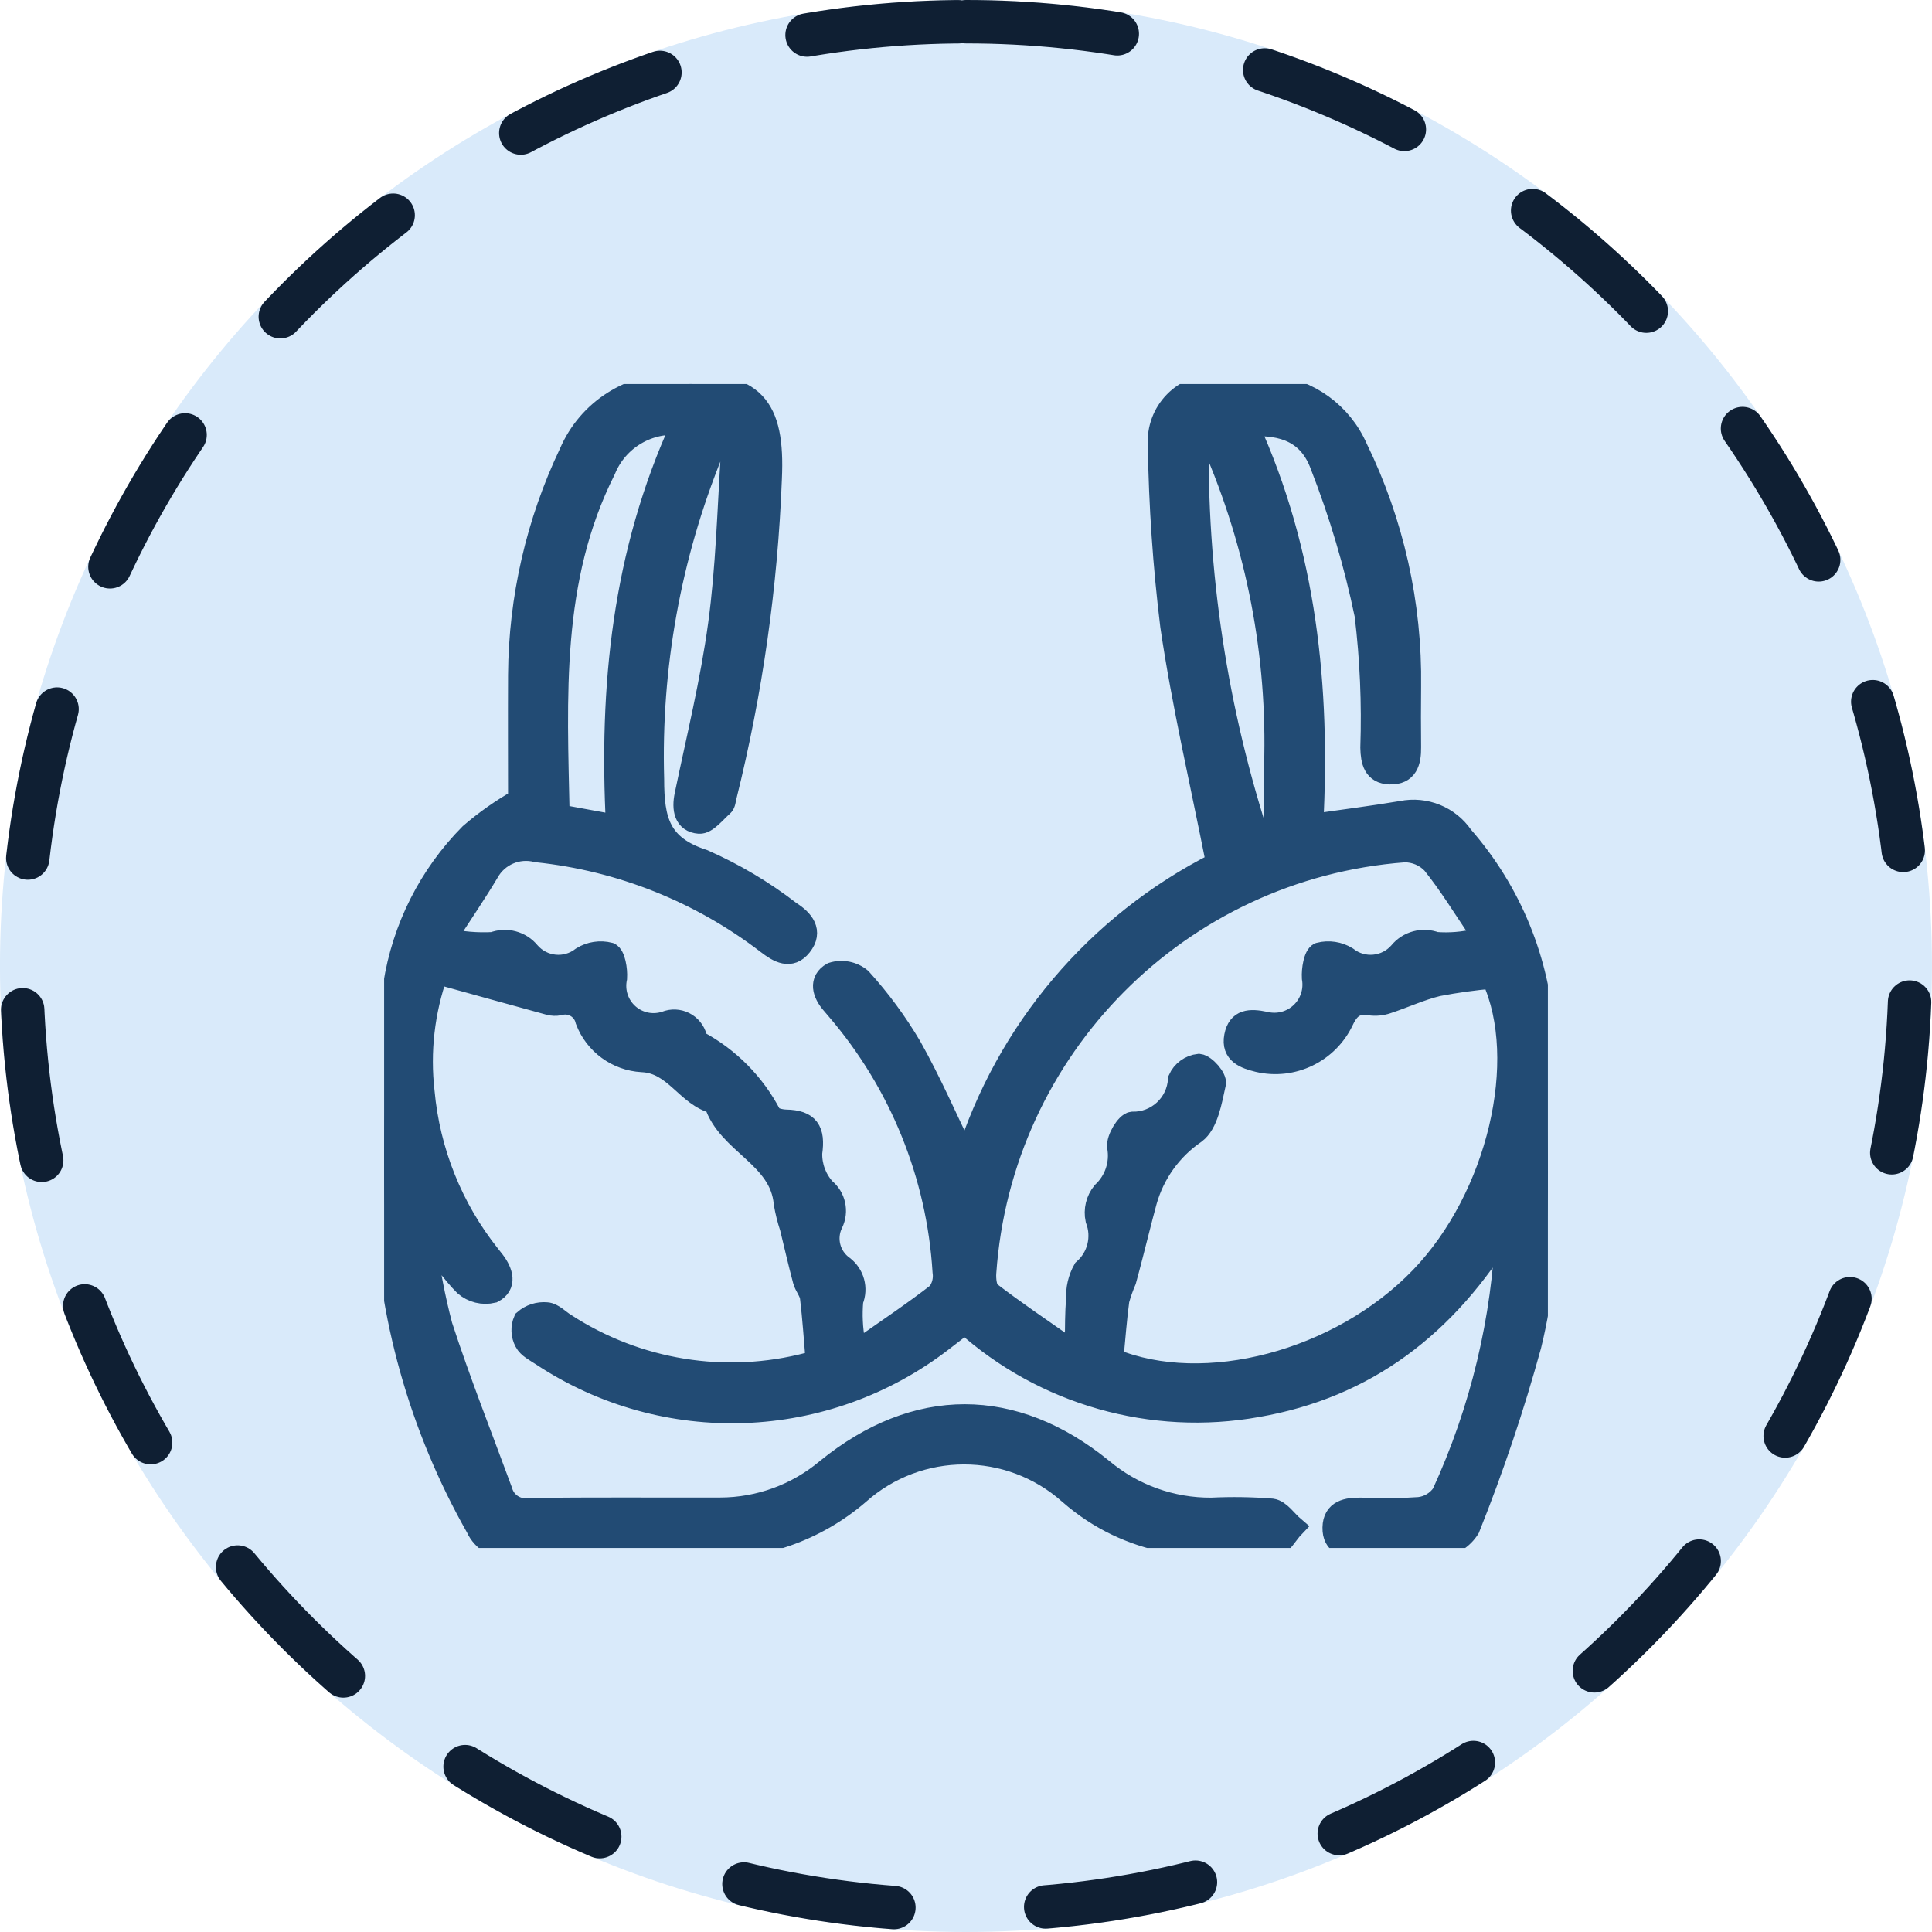
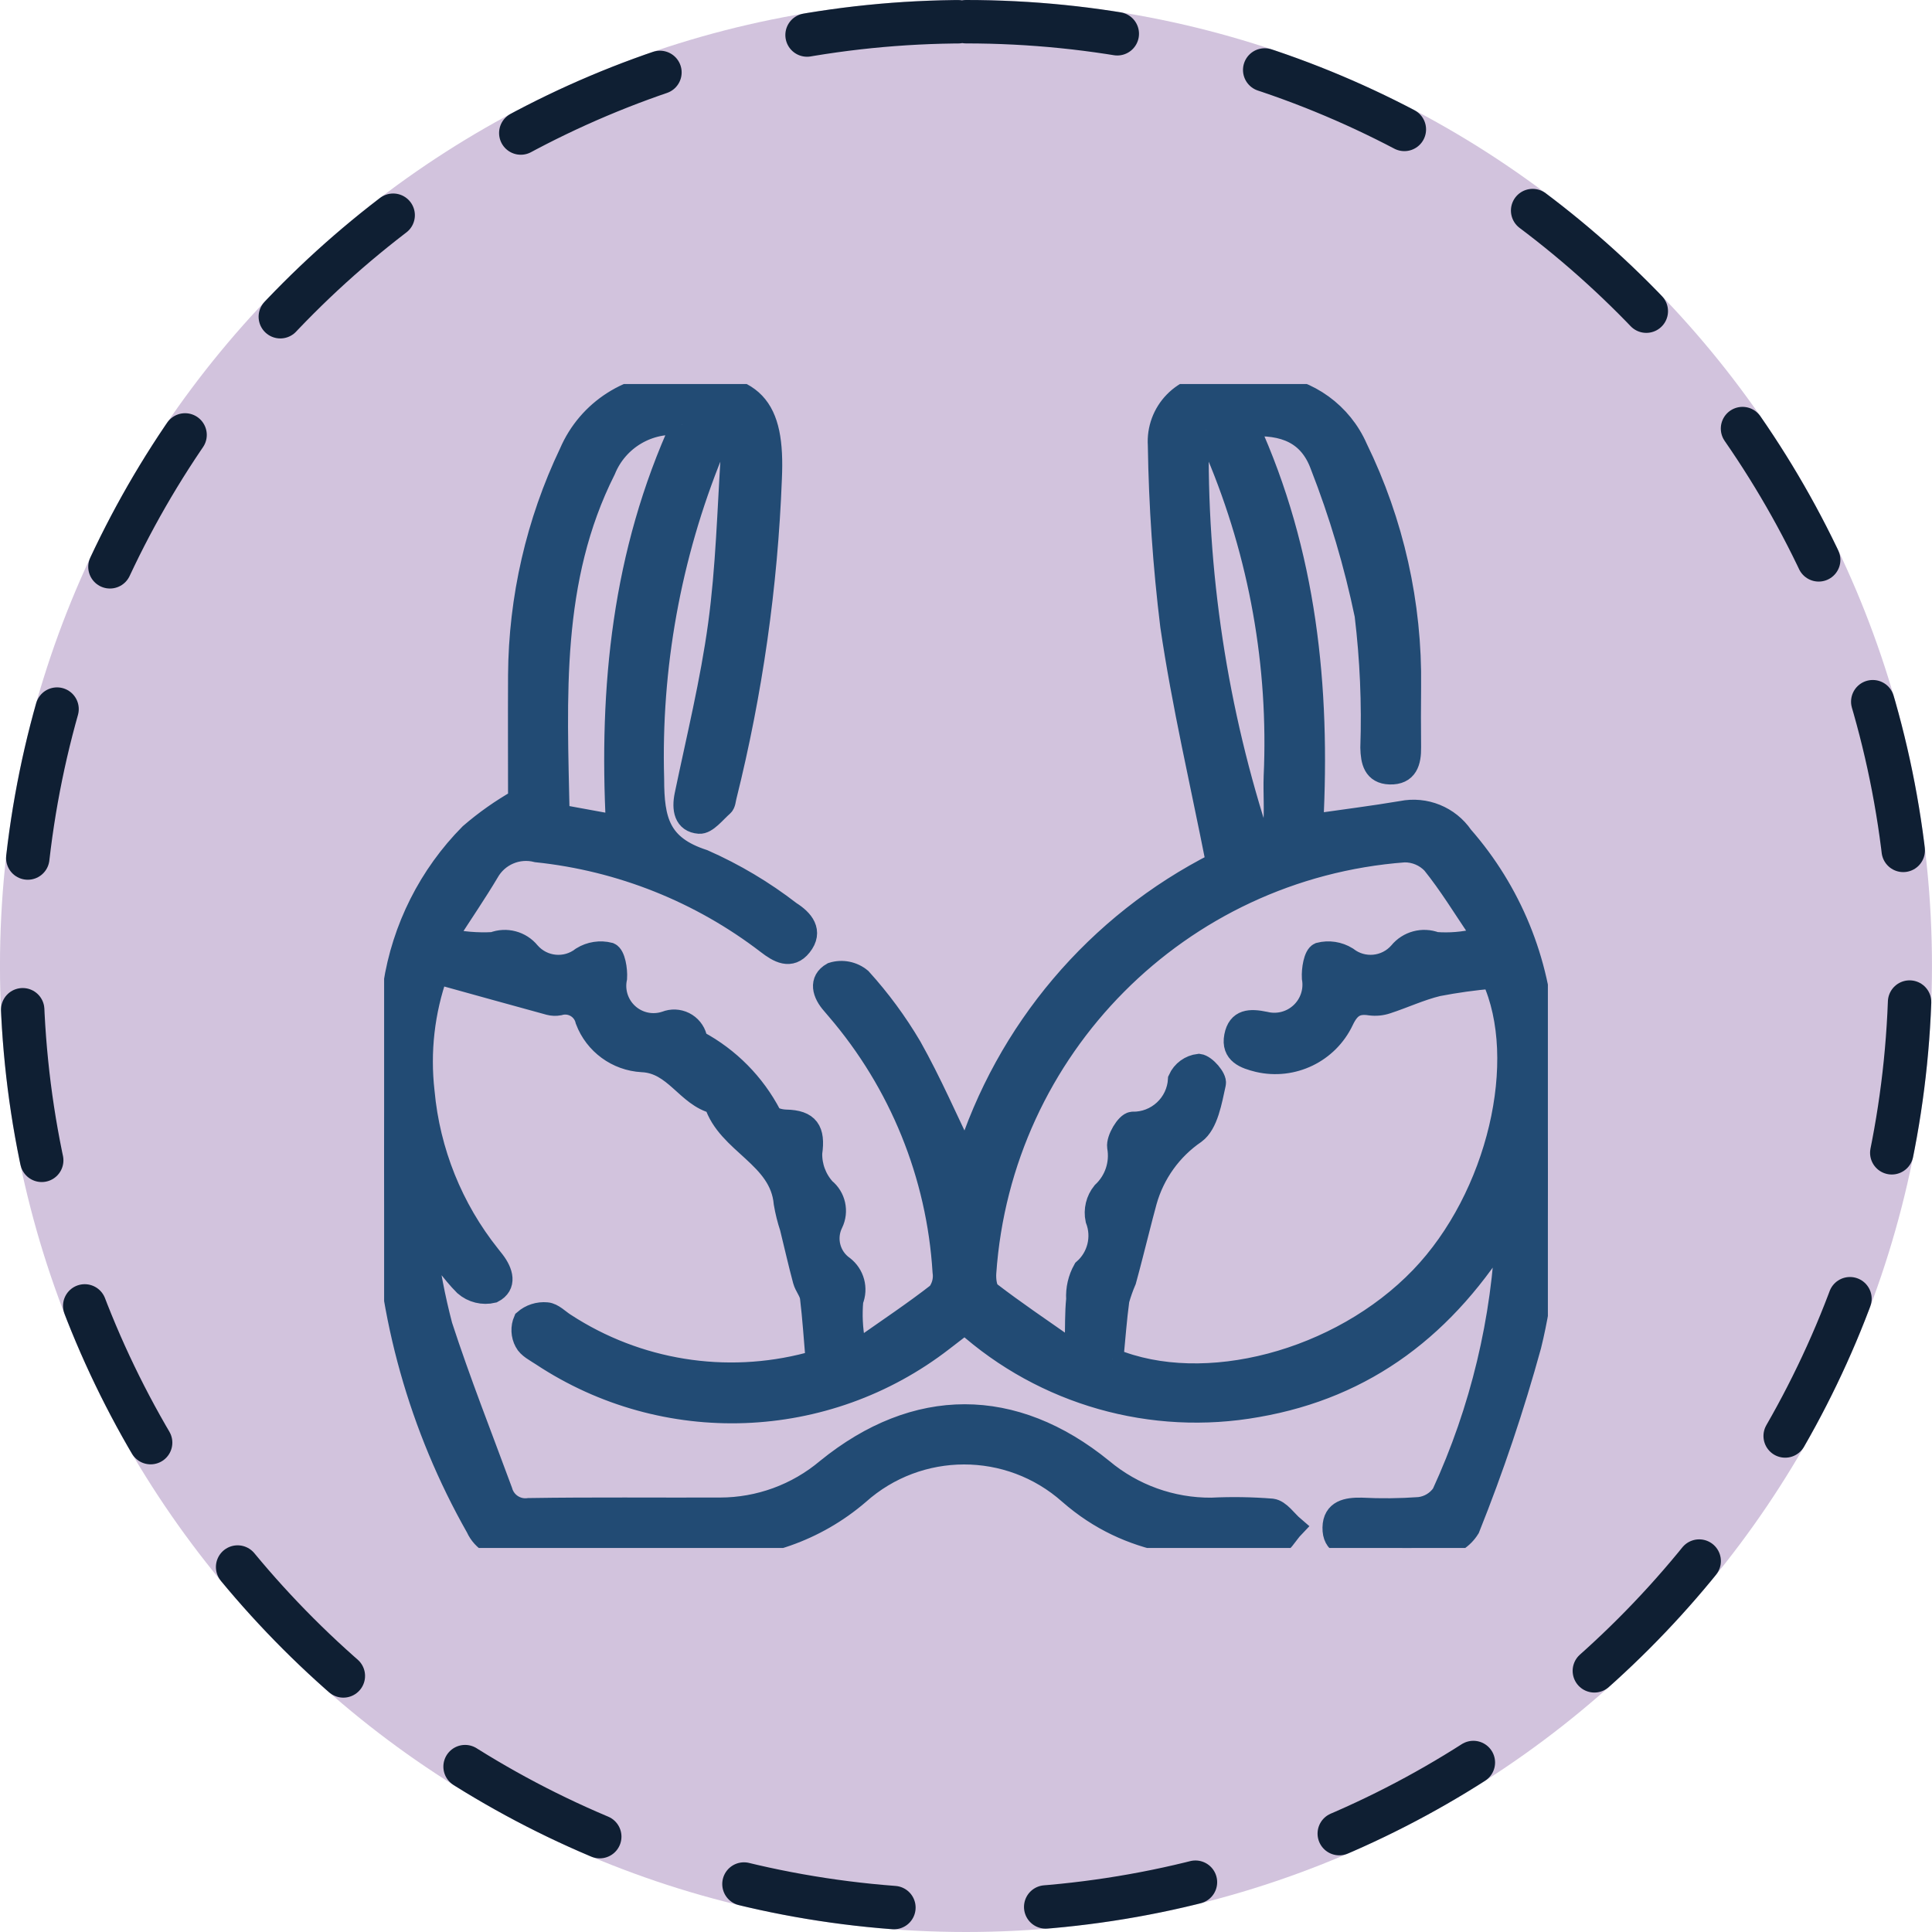
<svg xmlns="http://www.w3.org/2000/svg" width="89" height="89" viewBox="0 0 89 89">
  <defs>
    <clipPath id="clip-path">
      <rect id="Rectángulo_402351" data-name="Rectángulo 402351" width="53.61" height="53.618" fill="#224b74" stroke="#224b74" stroke-width="1" />
    </clipPath>
  </defs>
-   <g id="Grupo_1102076" data-name="Grupo 1102076" transform="translate(-756.052 -1953)">
-     <g id="Grupo_1098742" data-name="Grupo 1098742" transform="translate(-447.269 1564.258)">
-       <rect id="Rectángulo_400898" data-name="Rectángulo 400898" width="89" height="89" rx="44.5" transform="translate(1203.32 388.742)" fill="#d9eafa" opacity="0.999" />
+   <g id="Grupo_1108139" data-name="Grupo 1108139" transform="translate(-1069.051 -2813.615)">
+     <g id="Grupo_1098742" data-name="Grupo 1098742" transform="translate(-134.27 2424.873)">
+       <rect id="Rectángulo_400898" data-name="Rectángulo 400898" width="89" height="89" rx="44.5" transform="translate(1203.32 388.742)" fill="#d2c3dd" />
      <g id="Rectángulo_400907" data-name="Rectángulo 400907" transform="translate(1203.32 388.742)" fill="none" stroke="#0f1f33" stroke-linecap="round" stroke-width="2" stroke-dasharray="7">
        <rect width="89" height="89" rx="44.5" stroke="none" />
        <rect x="1" y="1" width="87" height="87" rx="43.5" fill="none" />
      </g>
    </g>
-     <g id="Grupo_1101952" data-name="Grupo 1101952" transform="translate(773.747 1970.691)">
+     <g id="Grupo_1101952" data-name="Grupo 1101952" transform="translate(1086.746 2831.307)">
      <g id="Grupo_1101951" data-name="Grupo 1101951" clip-path="url(#clip-path)">
        <path id="Trazado_892548" data-name="Trazado 892548" d="M6.209,19.154c0-1.6-.01-3.675,0-5.751A24.139,24.139,0,0,1,8.561,3.17,5.214,5.214,0,0,1,13.5.014c3.553-.155,4.476,1.009,4.324,4.344A71.906,71.906,0,0,1,15.74,19c-.037.144-.044.333-.139.417-.346.3-.743.828-1.086.8-.67-.05-.77-.639-.637-1.28.544-2.616,1.186-5.22,1.545-7.862.355-2.608.421-5.255.59-7.887a1.615,1.615,0,0,0-.388-1.082c-.17.352-.353.7-.509,1.056A37.089,37.089,0,0,0,12.4,18.188c0,1.918.282,3.094,2.309,3.751a19.213,19.213,0,0,1,4,2.381c.578.365,1.033.888.5,1.556-.486.613-1.047.285-1.556-.108A21.031,21.031,0,0,0,7.034,21.532a1.994,1.994,0,0,0-2.241.96c-.546.917-1.15,1.8-1.965,3.063a7.759,7.759,0,0,0,2.2.189,1.462,1.462,0,0,1,1.665.442,1.769,1.769,0,0,0,2.424.233,1.64,1.64,0,0,1,1.267-.194c.23.1.334.747.309,1.138a1.755,1.755,0,0,0,2.279,2.024,1.048,1.048,0,0,1,1.4.7c.028.069.041.168.093.2a8.07,8.07,0,0,1,3.337,3.378c.078.164.463.252.708.257,1.036.021,1.323.459,1.173,1.5a2.371,2.371,0,0,0,.613,1.655,1.3,1.3,0,0,1,.349,1.579,1.587,1.587,0,0,0,.507,2,1.334,1.334,0,0,1,.422,1.564,7.071,7.071,0,0,0,.09,1.926l.448.173c1.138-.8,2.3-1.575,3.4-2.431a1.332,1.332,0,0,0,.251-1,20.473,20.473,0,0,0-4.9-12.076c-.072-.085-.143-.171-.217-.255-.427-.481-.606-1.079,0-1.419a1.4,1.4,0,0,1,1.314.26,19.141,19.141,0,0,1,2.307,3.133c.921,1.637,1.668,3.371,2.543,5.175A22.962,22.962,0,0,1,38.361,22.069c-.733-3.719-1.576-7.3-2.108-10.924a78.159,78.159,0,0,1-.572-8.333A2.6,2.6,0,0,1,38.392.047a16.637,16.637,0,0,1,2.452.03,4.84,4.84,0,0,1,3.965,2.876A24.263,24.263,0,0,1,47.27,13.943q-.015,1.394,0,2.789c.008.667-.143,1.239-.944,1.213-.729-.024-.84-.575-.856-1.191a39.858,39.858,0,0,0-.264-6.113,42.915,42.915,0,0,0-2.049-6.9c-.529-1.446-1.675-1.947-3.364-1.816,2.676,5.868,3.3,12.055,2.97,18.377,1.479-.212,2.8-.377,4.118-.6a2.73,2.73,0,0,1,2.793,1.134,15.176,15.176,0,0,1,3.736,9.128c.168,4.783.557,9.621-.6,14.328a78.967,78.967,0,0,1-2.833,8.416,1.819,1.819,0,0,1-1.33.846c-1.215.12-2.45.031-3.677.043-.662.006-1.259-.137-1.243-.92s.635-.889,1.285-.878a21.9,21.9,0,0,0,2.674-.027,1.505,1.505,0,0,0,1.068-.642A32.467,32.467,0,0,0,51.7,38.843c-2.768,4.571-6.485,7.382-11.479,8.25a15.952,15.952,0,0,1-13.467-3.825l-1.025.79a15.866,15.866,0,0,1-18.463.683c-.277-.184-.63-.354-.765-.622a1.133,1.133,0,0,1-.043-.986A1.371,1.371,0,0,1,7.488,42.8c.294.022.566.326.85.5a14.019,14.019,0,0,0,11.222,1.81,2.312,2.312,0,0,0,.357-.13c-.088-1.029-.148-1.967-.261-2.9-.033-.272-.256-.515-.33-.788-.217-.808-.4-1.624-.6-2.436a7.625,7.625,0,0,1-.279-1.119c-.19-2.16-2.627-2.743-3.213-4.617C13.94,32.81,13.4,31.265,11.885,31.2a2.929,2.929,0,0,1-2.576-1.884.991.991,0,0,0-1.254-.728,1.013,1.013,0,0,1-.444-.017c-1.677-.458-3.351-.924-5.165-1.427A12.177,12.177,0,0,0,1.825,32.6a14.159,14.159,0,0,0,3.033,7.544c.07.087.139.174.207.263.381.5.567,1.106-.053,1.425a1.457,1.457,0,0,1-1.3-.32c-.614-.608-1.07-1.376-1.809-2.006a30.141,30.141,0,0,0,.746,3.873c.837,2.568,1.832,5.084,2.767,7.62a1.134,1.134,0,0,0,1.249.819c2.937-.046,5.875-.014,8.812-.024a7.646,7.646,0,0,0,4.92-1.8c4.1-3.329,8.6-3.33,12.691,0A7.735,7.735,0,0,0,38.112,51.8a21.79,21.79,0,0,1,2.784.043c.362.047.669.525,1,.807-.3.312-.586.877-.906.9-3.392.218-6.636,0-9.421-2.434a7.294,7.294,0,0,0-9.712.011,10.307,10.307,0,0,1-7.077,2.482c-2.973-.059-5.949-.035-8.924,0a1.591,1.591,0,0,1-1.594-.934A32.675,32.675,0,0,1,.024,37.587,70.661,70.661,0,0,1,.454,27.7a12.63,12.63,0,0,1,3.511-6.967,13.96,13.96,0,0,1,2.244-1.58M33.56,44.916c4.22,1.746,10.466.118,14.2-3.762,3.553-3.695,5.027-10.016,3.29-13.8a24.45,24.45,0,0,0-2.508.349c-.8.193-1.56.551-2.346.808a1.71,1.71,0,0,1-.77.075c-.64-.1-.963.112-1.257.731a3.447,3.447,0,0,1-3.9,1.882c-.6-.149-1.224-.359-1.071-1.151.149-.77.695-.78,1.379-.639a1.794,1.794,0,0,0,2.2-2.048c-.024-.39.079-1.038.308-1.136a1.639,1.639,0,0,1,1.266.192,1.77,1.77,0,0,0,2.425-.23,1.468,1.468,0,0,1,1.664-.446,6.069,6.069,0,0,0,1.895-.153l.1-.421c-.7-1.036-1.355-2.113-2.137-3.085a1.769,1.769,0,0,0-1.3-.548A20.914,20.914,0,0,0,27.7,40.95c-.019.3.026.754.22.9,1.125.863,2.3,1.655,3.464,2.472l.471-.225c.018-.647,0-1.3.064-1.94a2.485,2.485,0,0,1,.313-1.356,2.083,2.083,0,0,0,.574-2.317,1.485,1.485,0,0,1,.3-1.245,2.318,2.318,0,0,0,.7-2.1c-.049-.353.39-1.091.66-1.119a2.1,2.1,0,0,0,2.143-1.989,1.156,1.156,0,0,1,.926-.677c.3.038.8.624.744.867-.178.805-.349,1.86-.919,2.279A5.667,5.667,0,0,0,35.1,37.65c-.122.438-.231.88-.345,1.32-.2.776-.392,1.554-.605,2.326a7.315,7.315,0,0,0-.319.9c-.116.865-.18,1.736-.275,2.724M13.718,1.864A3.389,3.389,0,0,0,10.171,3.95C7.619,9.017,7.936,14.441,8.046,19.86l2.674.489c-.331-6.387.279-12.543,3-18.485m24.141.256-.367.09A57.287,57.287,0,0,0,40.375,21.2c.3-.226.589-.5.615-.788.069-.774,0-1.559.027-2.338A34.389,34.389,0,0,0,38.364,3.181c-.155-.359-.337-.707-.506-1.061" transform="translate(0 0)" fill="#224b74" stroke="#224b74" stroke-width="1" />
      </g>
    </g>
  </g>
</svg>
